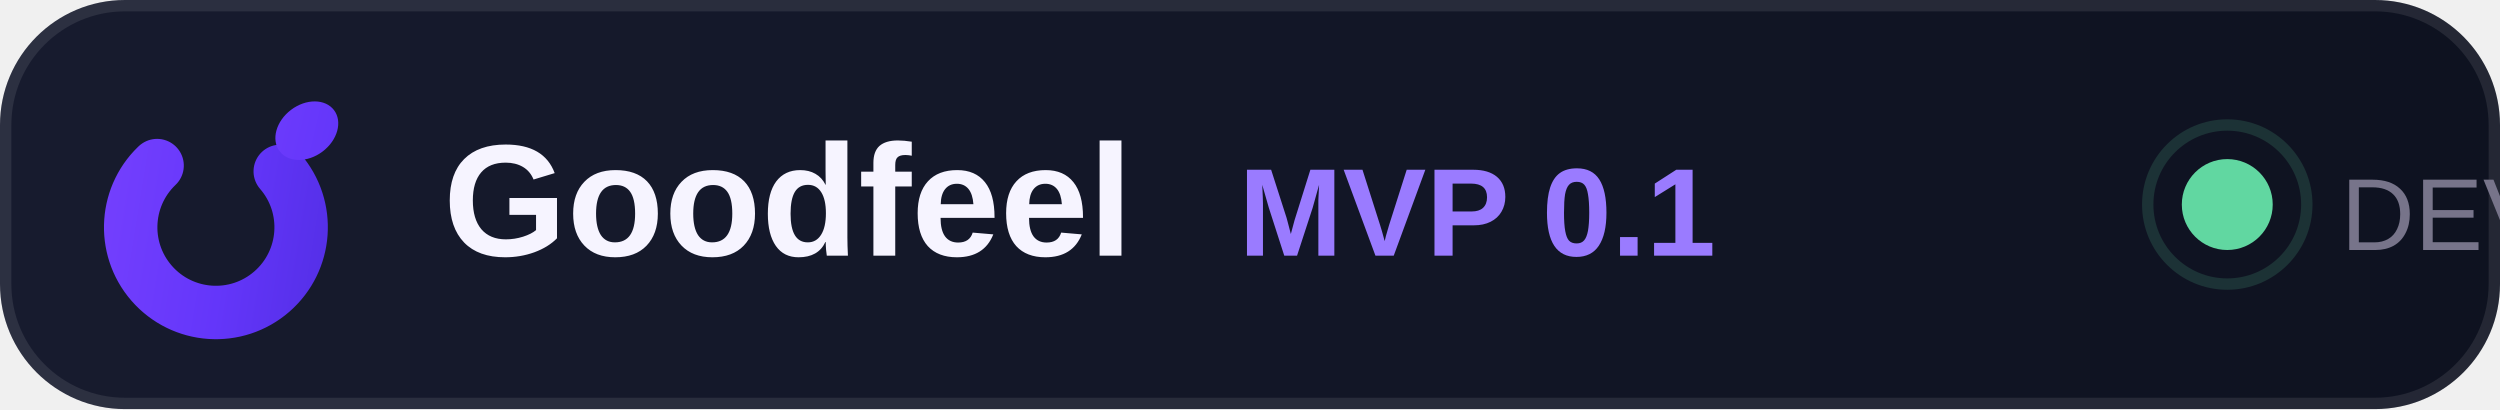
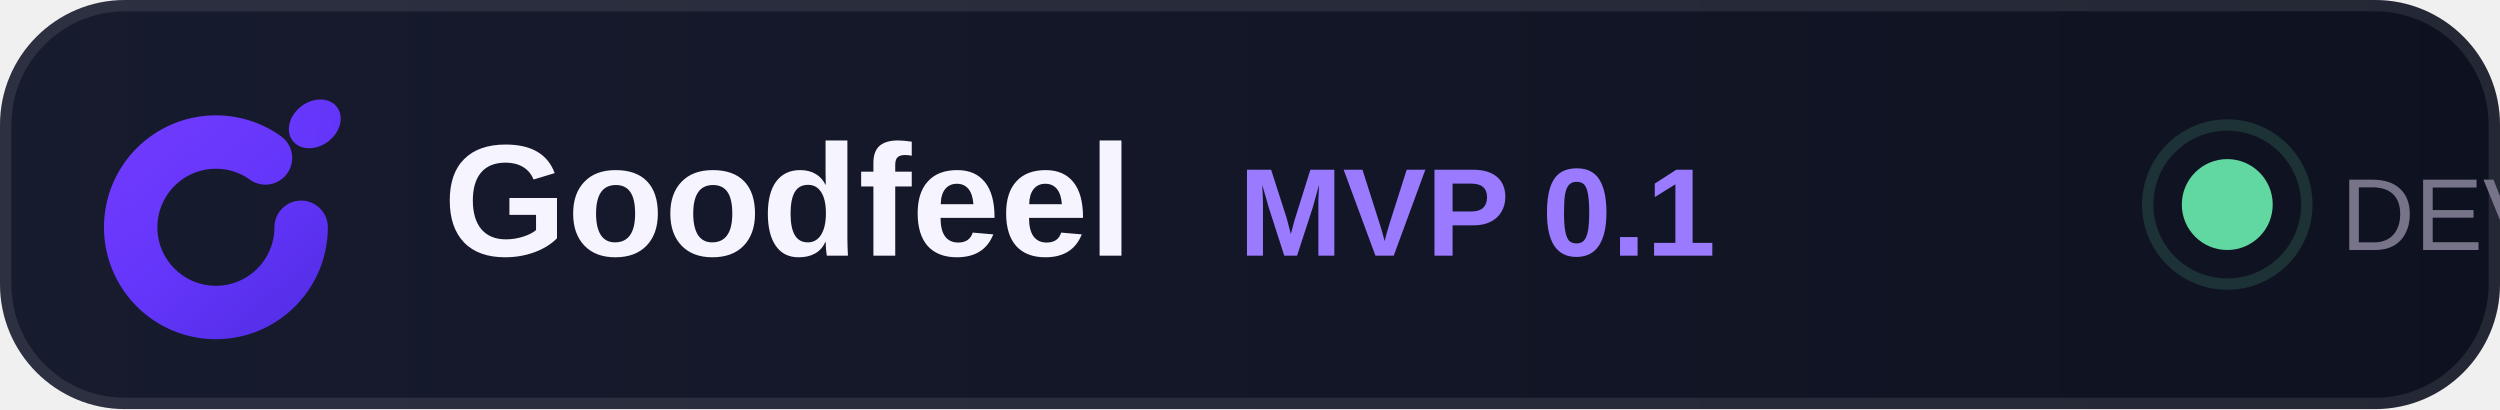
<svg xmlns="http://www.w3.org/2000/svg" width="220" height="36" viewBox="0 0 220 36" role="img" aria-label="Goodfeel MVP 0.1">
  <defs>
    <linearGradient id="bg" x1="0" x2="1">
      <stop offset="0" stop-color="#171b2e" />
      <stop offset="1" stop-color="#0e1220" />
    </linearGradient>
-     <linearGradient id="accent" x1="11" y1="7" x2="31" y2="31" gradientUnits="userSpaceOnUse">
-       <stop offset="0" stop-color="#7a43ff" />
-       <stop offset="0.52" stop-color="#6436fa" />
+     <linearGradient id="accent" x1="10" y1="7" x2="31" y2="31" gradientUnits="userSpaceOnUse">
+       <stop offset="0" stop-color="#743dff" />
+       <stop offset="0.52" stop-color="#6335fa" />
      <stop offset="1" stop-color="#4b2bdc" />
    </linearGradient>
  </defs>
  <rect width="220" height="36" rx="11" fill="url(#bg)" />
  <rect x="0.5" y="0.5" width="219" height="35" rx="10.5" fill="none" stroke="#ffffff" stroke-opacity=".09" />
-   <circle cx="19" cy="20" r="7.5" fill="none" stroke="url(#accent)" stroke-width="4.7" stroke-linecap="round" stroke-dasharray="35 12.5" transform="rotate(-41 19 20)" />
-   <ellipse cx="27" cy="11.5" rx="3" ry="2.3" fill="url(#accent)" transform="rotate(-37 27 11.5)" />
+   <circle cx="19" cy="20" r="7.5" fill="none" stroke="url(#accent)" stroke-width="4.7" stroke-linecap="round" stroke-dasharray="40 7.5" />
+   <ellipse cx="27.7" cy="10.9" rx="2.45" ry="1.95" fill="url(#accent)" transform="rotate(-37 27.7 10.9)" />
  <text x="39" y="22.5" fill="#f6f4ff" font-family="Segoe UI,Arial,sans-serif" font-size="14" font-weight="700">Goodfeel</text>
  <text x="109" y="22.5" fill="#9a7bff" font-family="Segoe UI,Arial,sans-serif" font-size="11" font-weight="700">MVP 0.1</text>
  <circle cx="196" cy="18" r="4" fill="#61d7a1" />
  <circle cx="196" cy="18" r="7" fill="none" stroke="#61d7a1" stroke-opacity=".16" />
  <text x="206" y="22" fill="#77748a" font-family="Segoe UI,Arial,sans-serif" font-size="9">DEV</text>
</svg>
